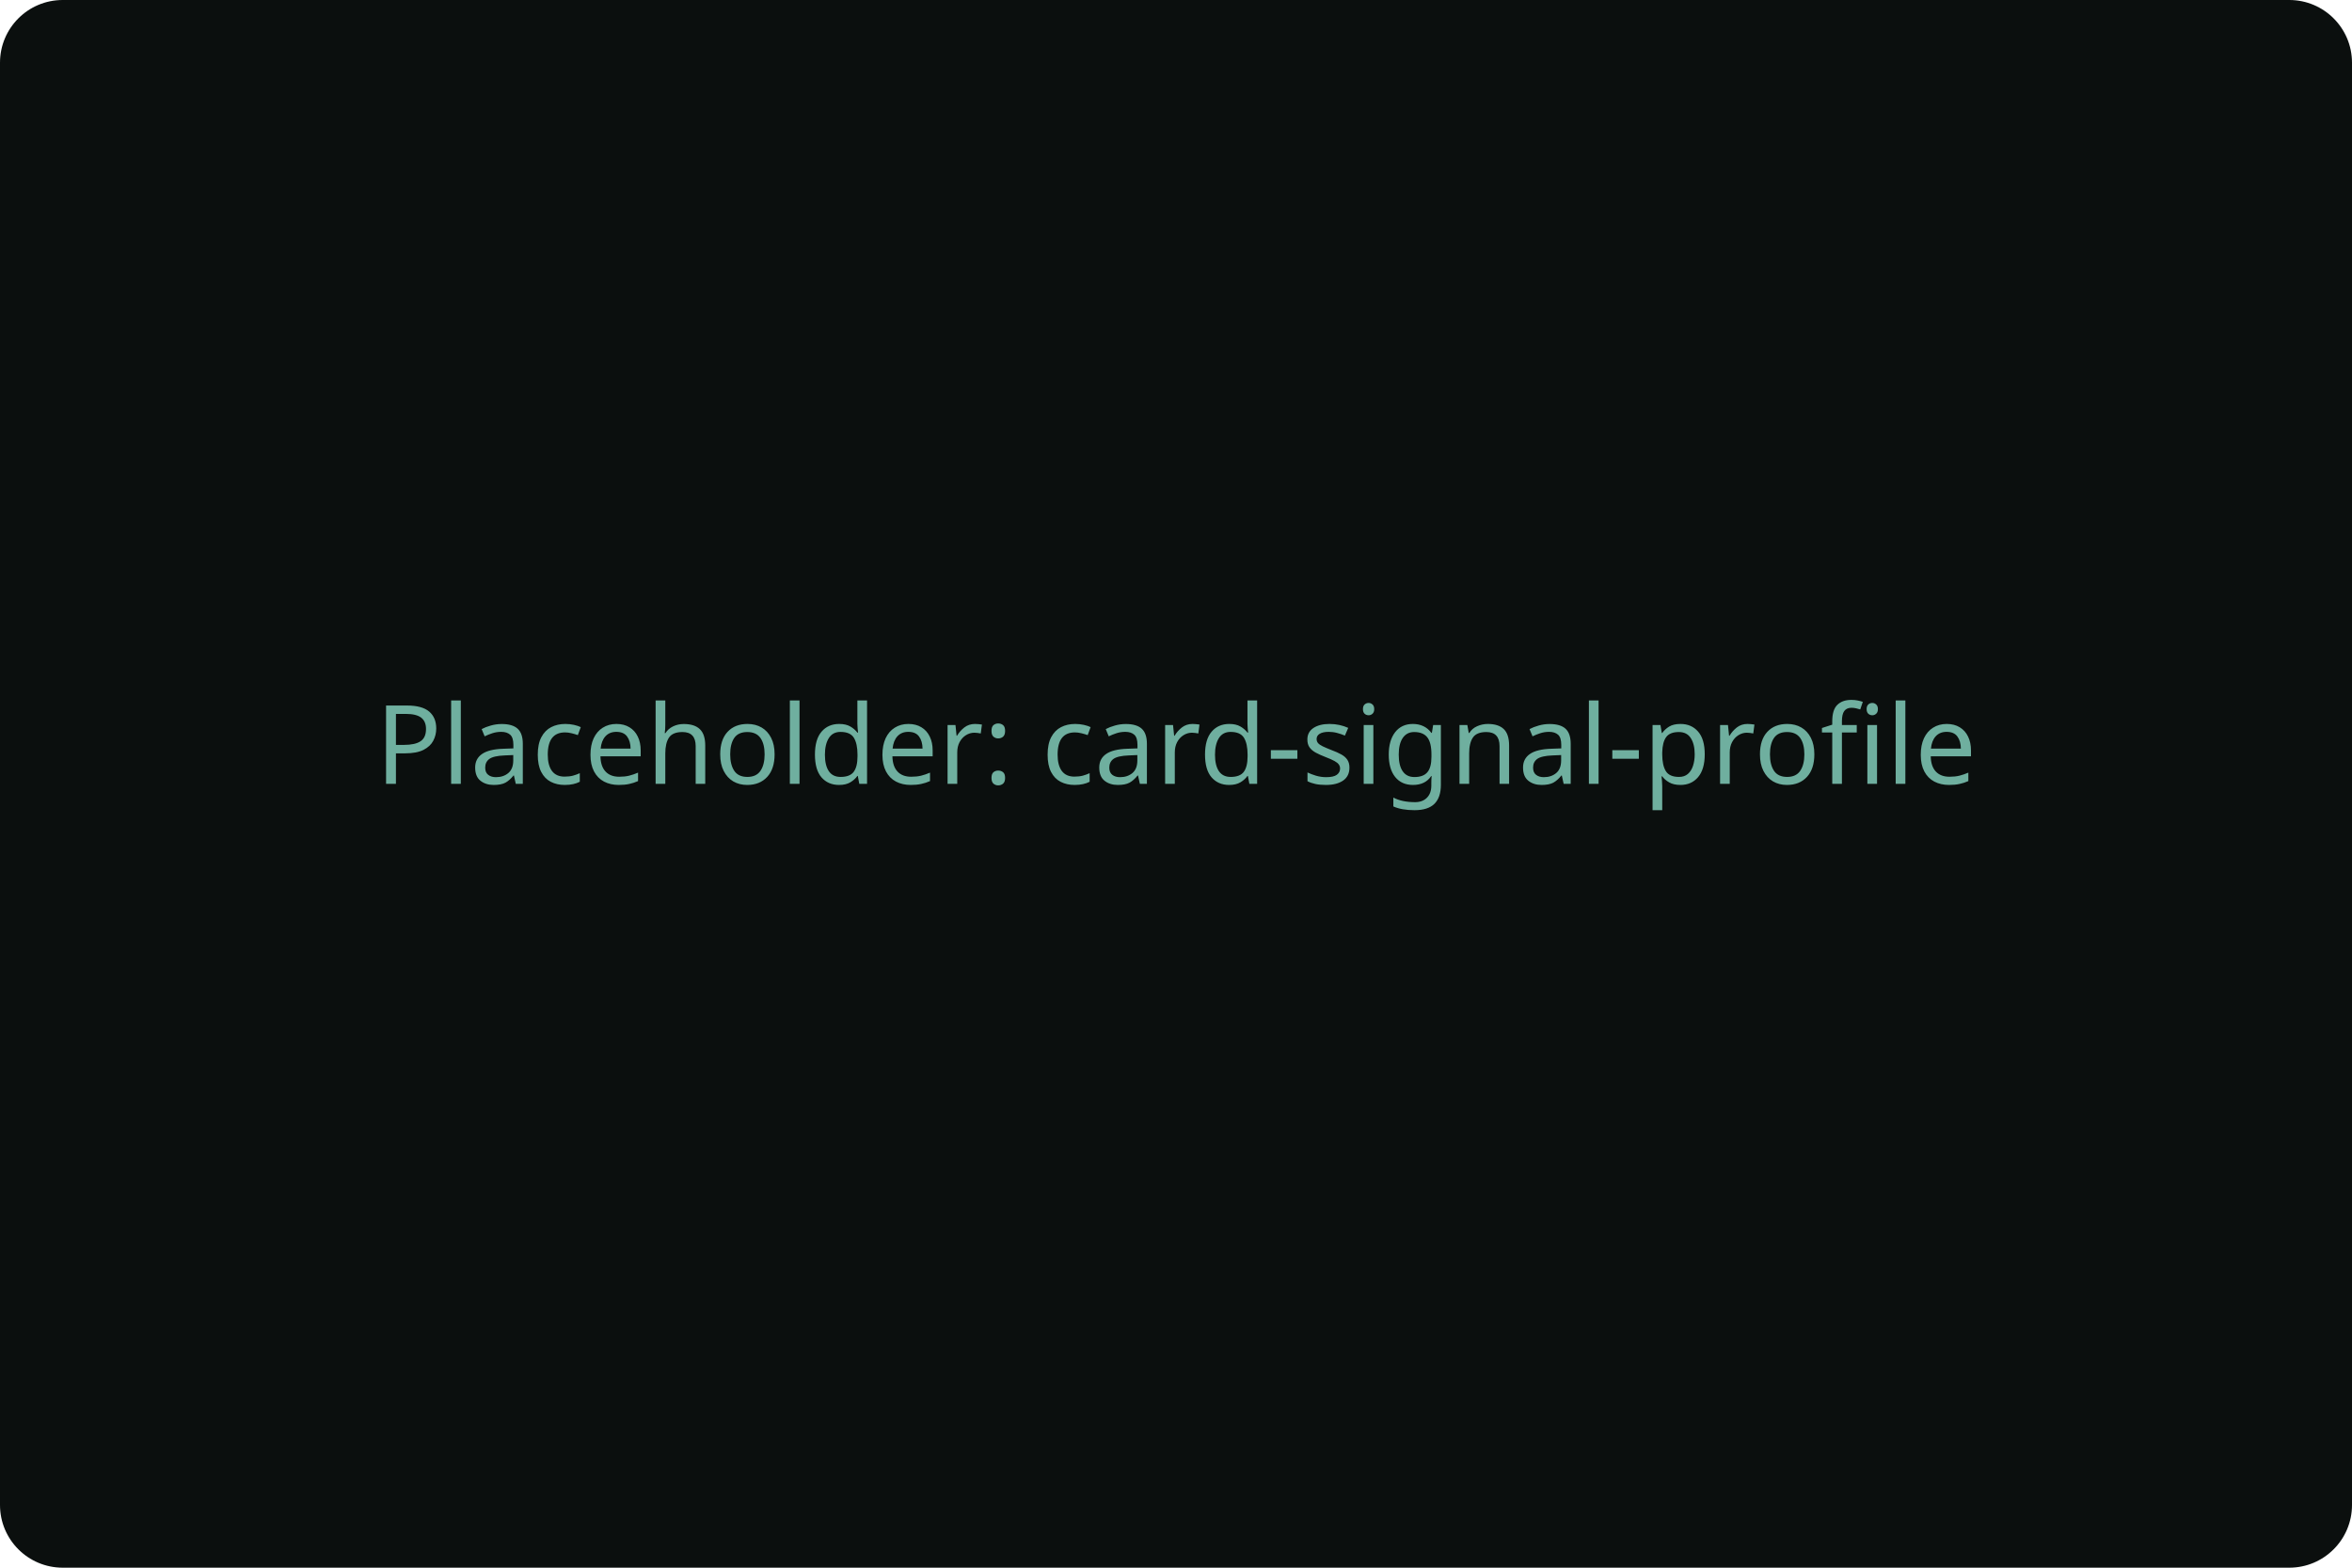
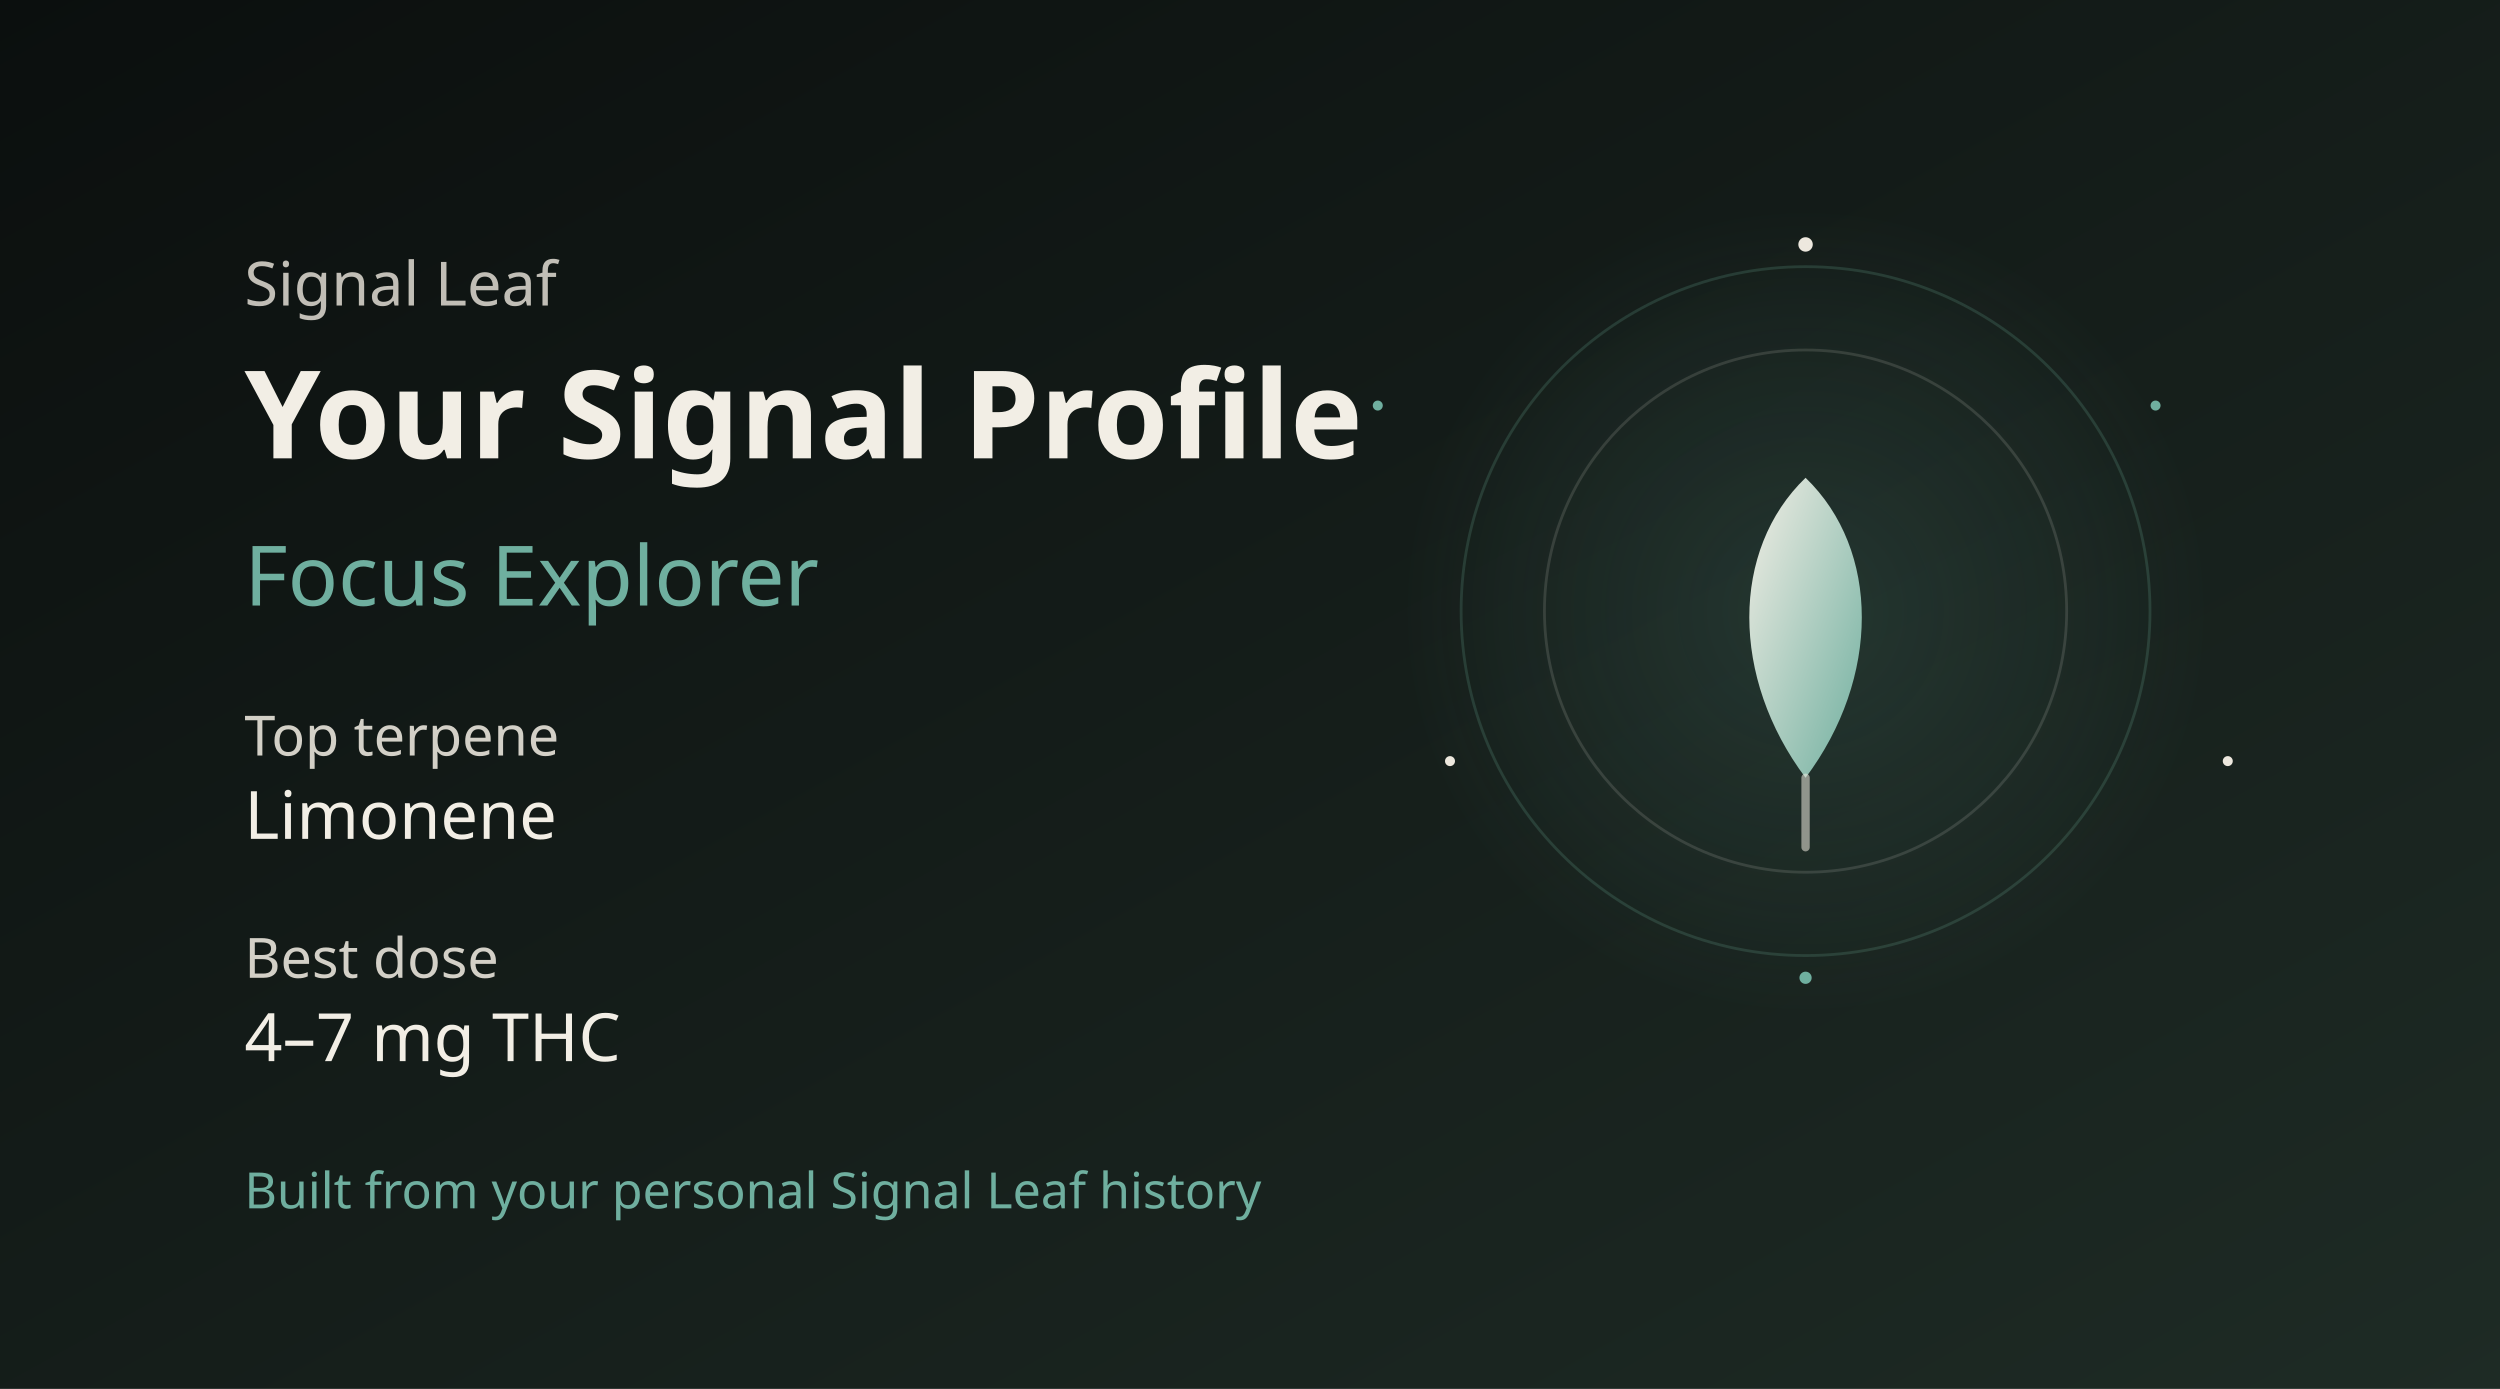
- <svg xmlns="http://www.w3.org/2000/svg" viewBox="0 0 600 400">
-   <rect width="600" height="400" rx="16" fill="#0B0F0E" />
-   <text x="300" y="200" text-anchor="middle" fill="#6FAF9F" font-size="28" font-family="sans-serif">Placeholder: card-signal-profile</text>
+ <svg xmlns="http://www.w3.org/2000/svg" viewBox="0 0 900 500" fill="none">
+   <defs>
+     <linearGradient id="bgGradient" x1="0" y1="0" x2="1" y2="1">
+       <stop offset="0%" stop-color="#0B0F0E" />
+       <stop offset="100%" stop-color="#1E2B25" />
+     </linearGradient>
+     <radialGradient id="haloGlow" cx="50%" cy="50%" r="50%">
+       <stop offset="0%" stop-color="#6FAF9F" stop-opacity="0.16" />
+       <stop offset="72%" stop-color="#6FAF9F" stop-opacity="0.05" />
+       <stop offset="100%" stop-color="#6FAF9F" stop-opacity="0" />
+     </radialGradient>
+     <linearGradient id="leafCore" x1="0" y1="0" x2="1" y2="1">
+       <stop offset="0%" stop-color="#F2EEE5" />
+       <stop offset="100%" stop-color="#6FAF9F" />
+     </linearGradient>
+   </defs>
+   <rect width="900" height="500" fill="url(#bgGradient)" />
+   <circle cx="650" cy="220" r="145" fill="url(#haloGlow)" />
+   <circle cx="650" cy="220" r="124" stroke="#6FAF9F" stroke-opacity="0.20" />
+   <circle cx="650" cy="220" r="94" stroke="#EDE8DE" stroke-opacity="0.14" />
+   <path d="M650 280     C623 244 623 198 650 172     C677 198 677 244 650 280Z" fill="url(#leafCore)" />
+   <line x1="650" y1="280" x2="650" y2="305" stroke="#EDE8DE" stroke-opacity="0.55" stroke-width="3" stroke-linecap="round" />
+   <circle cx="650" cy="88" r="2.6" fill="#EDE8DE" />
+   <circle cx="776" cy="146" r="1.8" fill="#6FAF9F" />
+   <circle cx="802" cy="274" r="1.8" fill="#EDE8DE" />
+   <circle cx="650" cy="352" r="2.2" fill="#6FAF9F" />
+   <circle cx="522" cy="274" r="1.8" fill="#EDE8DE" />
+   <circle cx="496" cy="146" r="1.8" fill="#6FAF9F" />
+   <text x="88" y="110" fill="#EDE8DE" font-size="22" font-family="system-ui" opacity="0.8">
+     Signal Leaf
+   </text>
+   <text x="88" y="165" fill="#F2EEE5" font-size="44" font-family="system-ui" font-weight="600">
+     Your Signal Profile
+   </text>
+   <text x="88" y="218" fill="#6FAF9F" font-size="30" font-family="system-ui">
+     Focus Explorer
+   </text>
+   <text x="88" y="272" fill="#EDE8DE" font-size="20" font-family="system-ui" opacity="0.88">
+     Top terpene
+   </text>
+   <text x="88" y="302" fill="#F2EEE5" font-size="24" font-family="system-ui">
+     Limonene
+   </text>
+   <text x="88" y="352" fill="#EDE8DE" font-size="20" font-family="system-ui" opacity="0.88">
+     Best dose
+   </text>
+   <text x="88" y="382" fill="#F2EEE5" font-size="24" font-family="system-ui">
+     4–7 mg THC
+   </text>
+   <text x="88" y="435" fill="#6FAF9F" font-size="18" font-family="system-ui">
+     Built from your personal Signal Leaf history
+   </text>
</svg>
